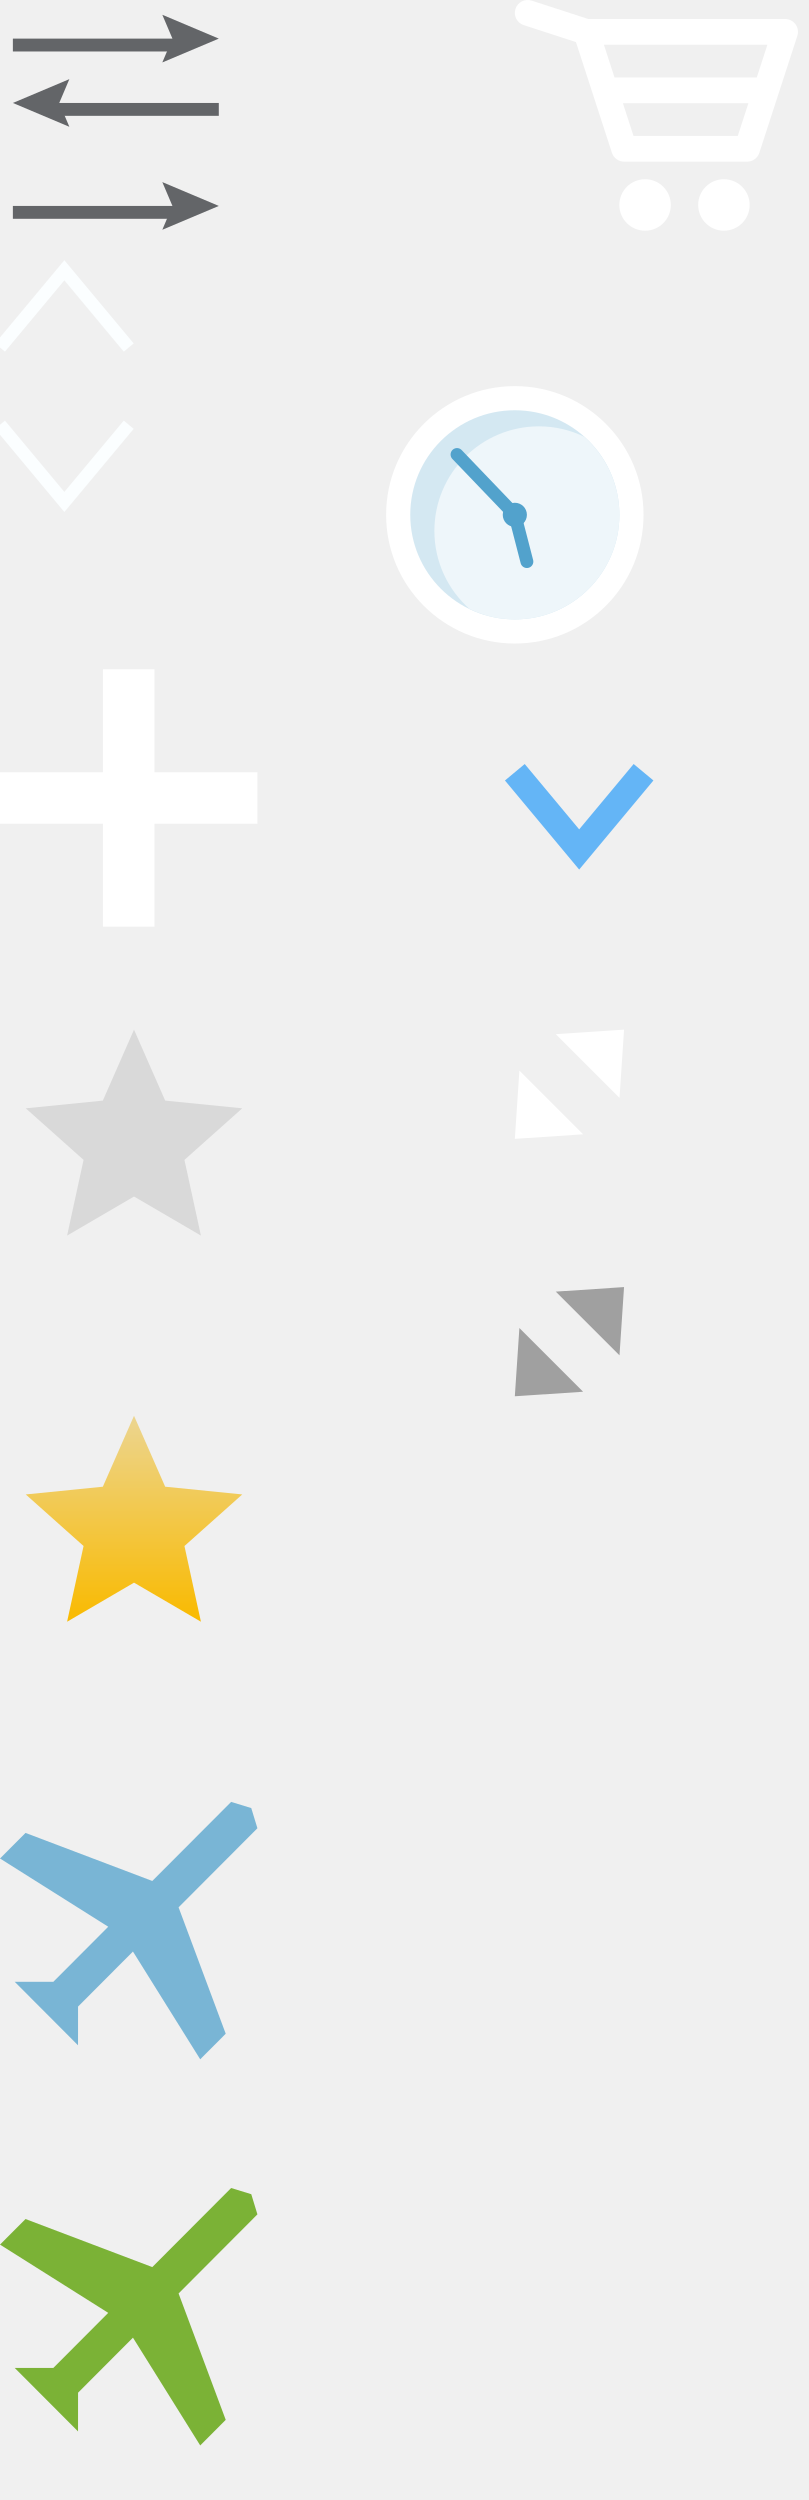
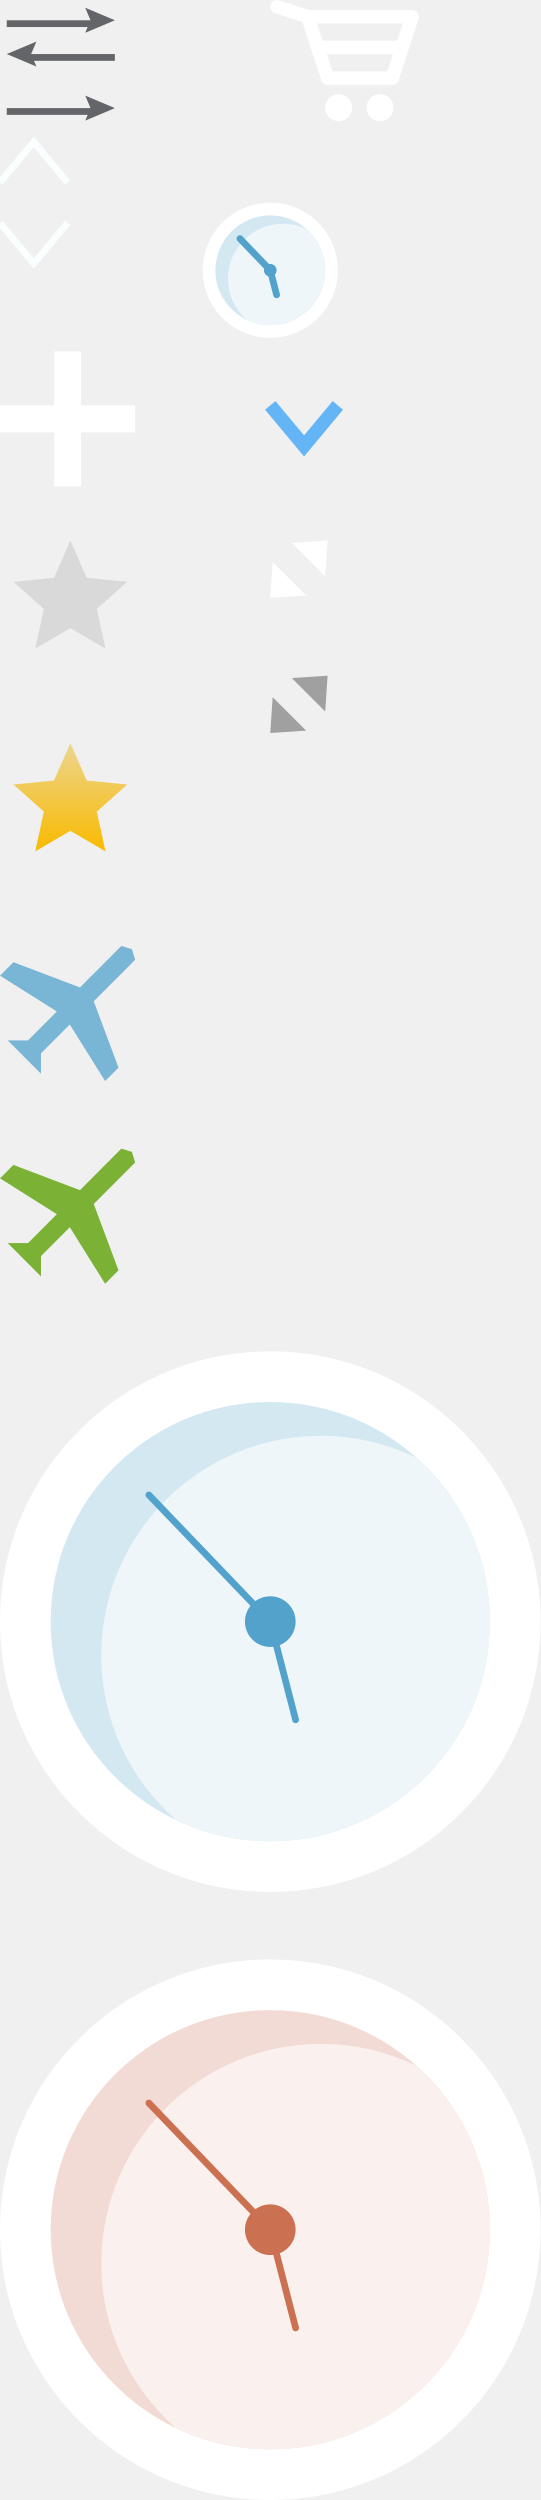
- <svg xmlns="http://www.w3.org/2000/svg" version="1.1" id="Layer_1" x="0px" y="0px" width="62.793px" height="194.239px" viewBox="0 0 62.793 194.239" enable-background="new 0 0 62.793 194.239" xml:space="preserve">
+ <svg xmlns="http://www.w3.org/2000/svg" version="1.1" id="Layer_1" x="0px" y="0px" width="80px" height="370px" viewBox="0 0 80 370" enable-background="new 0 0 80 370" xml:space="preserve">
  <g>
    <g>
      <g>
        <line fill="none" stroke="#636568" stroke-miterlimit="10" x1="1" y1="3.5" x2="14" y2="3.5" />
        <g>
          <polygon fill="#636568" points="12.611,4.852 13.397,3 12.611,1.148 17,3     " />
        </g>
      </g>
    </g>
    <g>
      <g>
        <line fill="none" stroke="#636568" stroke-miterlimit="10" x1="17" y1="8.5" x2="4" y2="8.5" />
        <g>
          <polygon fill="#636568" points="5.389,6.148 4.603,8 5.389,9.852 1,8     " />
        </g>
      </g>
    </g>
  </g>
  <g>
    <g>
      <line fill="none" stroke="#636568" stroke-miterlimit="10" x1="1" y1="16.5" x2="14" y2="16.5" />
      <g>
        <polygon fill="#636568" points="12.611,17.852 13.397,16 12.611,14.148 17,16    " />
      </g>
    </g>
  </g>
  <g>
    <polyline fill="none" stroke="#FBFEFF" stroke-miterlimit="10" points="10,33 5,39 0,33  " />
    <polyline fill="none" stroke="#FBFEFF" stroke-miterlimit="10" points="0,27 5,21 10,27  " />
  </g>
  <g>
    <g>
      <rect x="8" y="52" fill="#FFFFFF" width="4" height="20" />
    </g>
    <g>
      <rect y="60" fill="#FFFFFF" width="20" height="4" />
    </g>
  </g>
  <g>
    <g>
      <polygon fill="#D9D9D9" points="10.412,80 12.834,85.511 18.823,86.111 14.331,90.118 15.61,96 10.412,92.965 5.213,96     6.493,90.118 2,86.111 7.99,85.511   " />
    </g>
  </g>
  <g>
    <g>
-       <linearGradient id="SVGID_1_" gradientUnits="userSpaceOnUse" x1="10.412" y1="722.761" x2="10.412" y2="706.761" gradientTransform="matrix(1 0 0 1 0 -596.761)">
+       <linearGradient id="SVGID_1_" gradientUnits="userSpaceOnUse" x1="10.412" y1="-527.522" x2="10.412" y2="-511.522" gradientTransform="matrix(1 0 0 -1 0 -401.522)">
        <stop offset="0" style="stop-color:#F9BA00" />
        <stop offset="1" style="stop-color:#ECD590" />
      </linearGradient>
      <polygon fill="url(#SVGID_1_)" points="10.412,110 12.834,115.511 18.823,116.111 14.331,120.118 15.61,126 10.412,122.965     5.213,126 6.493,120.118 2,116.111 7.99,115.511   " />
    </g>
  </g>
  <polygon opacity="0.75" fill="#52A2CC" enable-background="new    " points="15.556,160 17.538,158.012 13.875,148.192 20,142.047   19.522,140.479 17.958,140 11.832,146.143 1.982,142.409 0,144.397 8.409,149.699 4.144,153.977 1.142,153.977 3.603,156.444   6.062,158.912 6.065,155.902 10.329,151.626 " />
  <polygon fill="#7BB236" points="15.556,190 17.538,188.012 13.875,178.192 20,172.047 19.522,170.479 17.958,170 11.832,176.143   1.982,172.409 0,174.397 8.409,179.699 4.145,183.977 1.142,183.977 3.603,186.444 6.063,188.912 6.065,185.902 10.33,181.626 " />
  <g>
    <g>
      <path fill="#FFFFFF" d="M61.809,1.888C61.621,1.629,61.321,1.476,61,1.476H45.701l-4.392-1.427c-0.526-0.17-1.09,0.117-1.26,0.642    s0.117,1.089,0.642,1.26l4.058,1.318l2.794,8.601c0.134,0.412,0.518,0.691,0.951,0.691h9.553c0.433,0,0.817-0.279,0.951-0.691    l2.952-9.085C62.05,2.481,61.997,2.147,61.809,1.888z M59.624,3.476l-0.826,2.543H47.746L46.92,3.476H59.624z M57.322,10.562h-8.1    l-0.826-2.543h9.752L57.322,10.562z" />
      <circle fill="#FFFFFF" cx="50.12" cy="15.925" r="2" />
      <circle fill="#FFFFFF" cx="56.245" cy="15.925" r="2" />
    </g>
  </g>
  <g>
    <g>
      <g>
        <circle fill="#FFFFFF" cx="40" cy="40" r="10" />
      </g>
    </g>
    <circle fill="#D4E8F2" cx="40" cy="40" r="8.125" />
    <path fill="#EEF6FA" d="M33.75,41.25c0,2.415,1.059,4.576,2.732,6.066c1.064,0.514,2.255,0.809,3.518,0.809   c4.488,0,8.125-3.637,8.125-8.125c0-2.415-1.059-4.576-2.732-6.066c-1.064-0.514-2.255-0.809-3.518-0.809   C37.387,33.125,33.75,36.762,33.75,41.25z" />
    <line fill="none" stroke="#52A2CC" stroke-linecap="round" stroke-miterlimit="10" x1="40" y1="40" x2="35.508" y2="35.313" />
    <line fill="none" stroke="#52A2CC" stroke-linecap="round" stroke-miterlimit="10" x1="40.937" y1="43.633" x2="40" y2="40" />
    <circle fill="#52A2CC" cx="40" cy="40" r="0.938" />
  </g>
  <polyline fill="none" stroke="#64B5F6" stroke-width="2" stroke-miterlimit="10" points="50,60 45,66 40,60 " />
  <g>
    <polygon fill="#FFFFFF" points="43.182,80.353 48.485,80 48.132,85.303  " />
    <polygon fill="#FFFFFF" points="45.304,88.132 40,88.484 40.354,83.182  " />
  </g>
  <g>
    <polygon fill="#A0A0A0" points="43.182,100.353 48.485,100 48.132,105.303  " />
    <polygon fill="#A0A0A0" points="45.304,108.132 40,108.484 40.354,103.182  " />
  </g>
+   <g>
+     <circle fill="#FFFFFF" cx="40" cy="330" r="40" />
+     <path fill="#F2DBD4" d="M7.5,330c0-17.95,14.547-32.5,32.5-32.5c17.953,0,32.5,14.55,32.5,32.5S57.953,362.5,40,362.5   C22.047,362.5,7.5,347.95,7.5,330z" />
+     <path fill="#FAF1EE" d="M15,335c0,9.661,4.237,18.305,10.93,24.263c4.258,2.055,9.018,3.237,14.07,3.237   c17.953,0,32.5-14.55,32.5-32.5c0-9.661-4.237-18.305-10.93-24.263c-4.258-2.055-9.018-3.237-14.07-3.237   C29.547,302.5,15,317.05,15,335z" />
+     <line fill="none" stroke="#CC7052" stroke-linecap="round" stroke-miterlimit="10" x1="40" y1="330" x2="22.031" y2="311.25" />
+     <line fill="none" stroke="#CC7052" stroke-linecap="round" stroke-miterlimit="10" x1="43.75" y1="344.531" x2="40" y2="330" />
+     <circle fill="#CC7052" cx="40" cy="330" r="3.75" />
+   </g>
+   <g>
+     <circle fill="#FFFFFF" cx="40" cy="240" r="40" />
+     <path fill="#D4E8F2" d="M7.5,240c0-17.95,14.547-32.5,32.5-32.5c17.953,0,32.5,14.55,32.5,32.5S57.953,272.5,40,272.5   C22.047,272.5,7.5,257.95,7.5,240z" />
+     <path fill="#EEF6FA" d="M15,245c0,9.661,4.237,18.305,10.93,24.263c4.258,2.055,9.018,3.237,14.07,3.237   c17.953,0,32.5-14.55,32.5-32.5c0-9.661-4.237-18.305-10.93-24.263c-4.258-2.055-9.018-3.237-14.07-3.237   C29.547,212.5,15,227.05,15,245z" />
+     <line fill="none" stroke="#52A2CC" stroke-linecap="round" stroke-miterlimit="10" x1="40" y1="240" x2="22.031" y2="221.25" />
+     <line fill="none" stroke="#52A2CC" stroke-linecap="round" stroke-miterlimit="10" x1="43.75" y1="254.531" x2="40" y2="240" />
+     <circle fill="#52A2CC" cx="40" cy="240" r="3.75" />
+   </g>
</svg>
